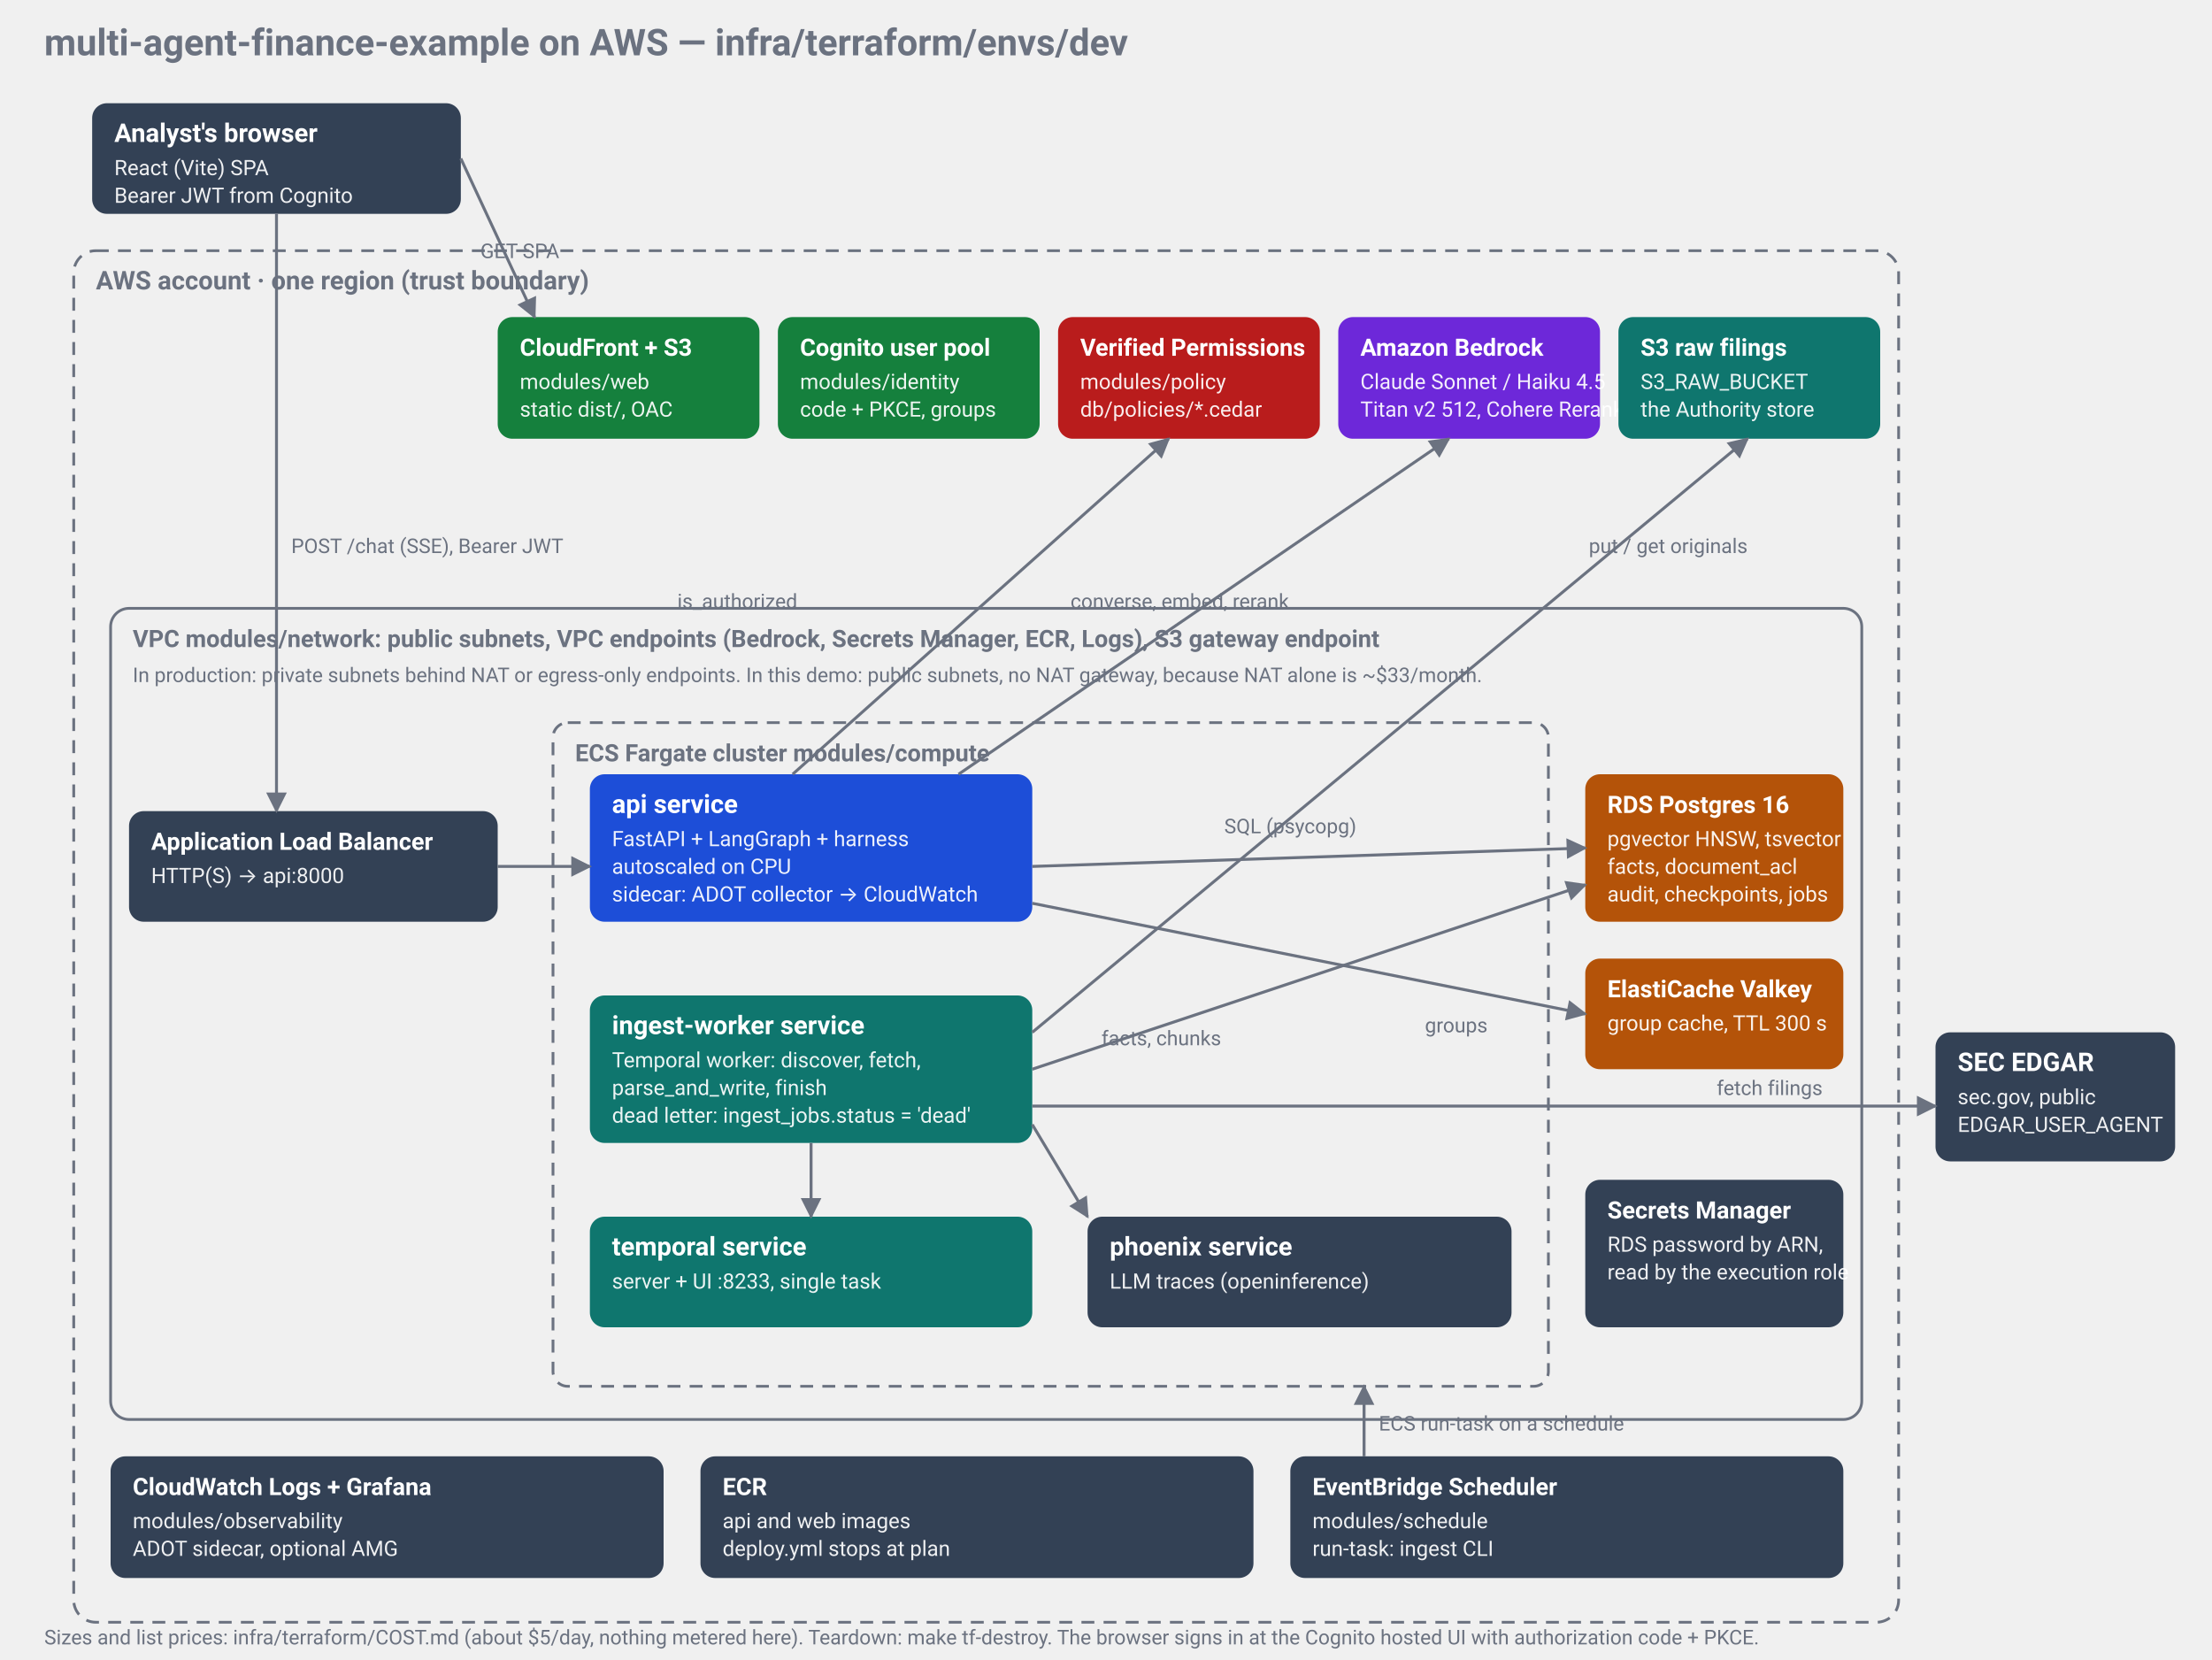
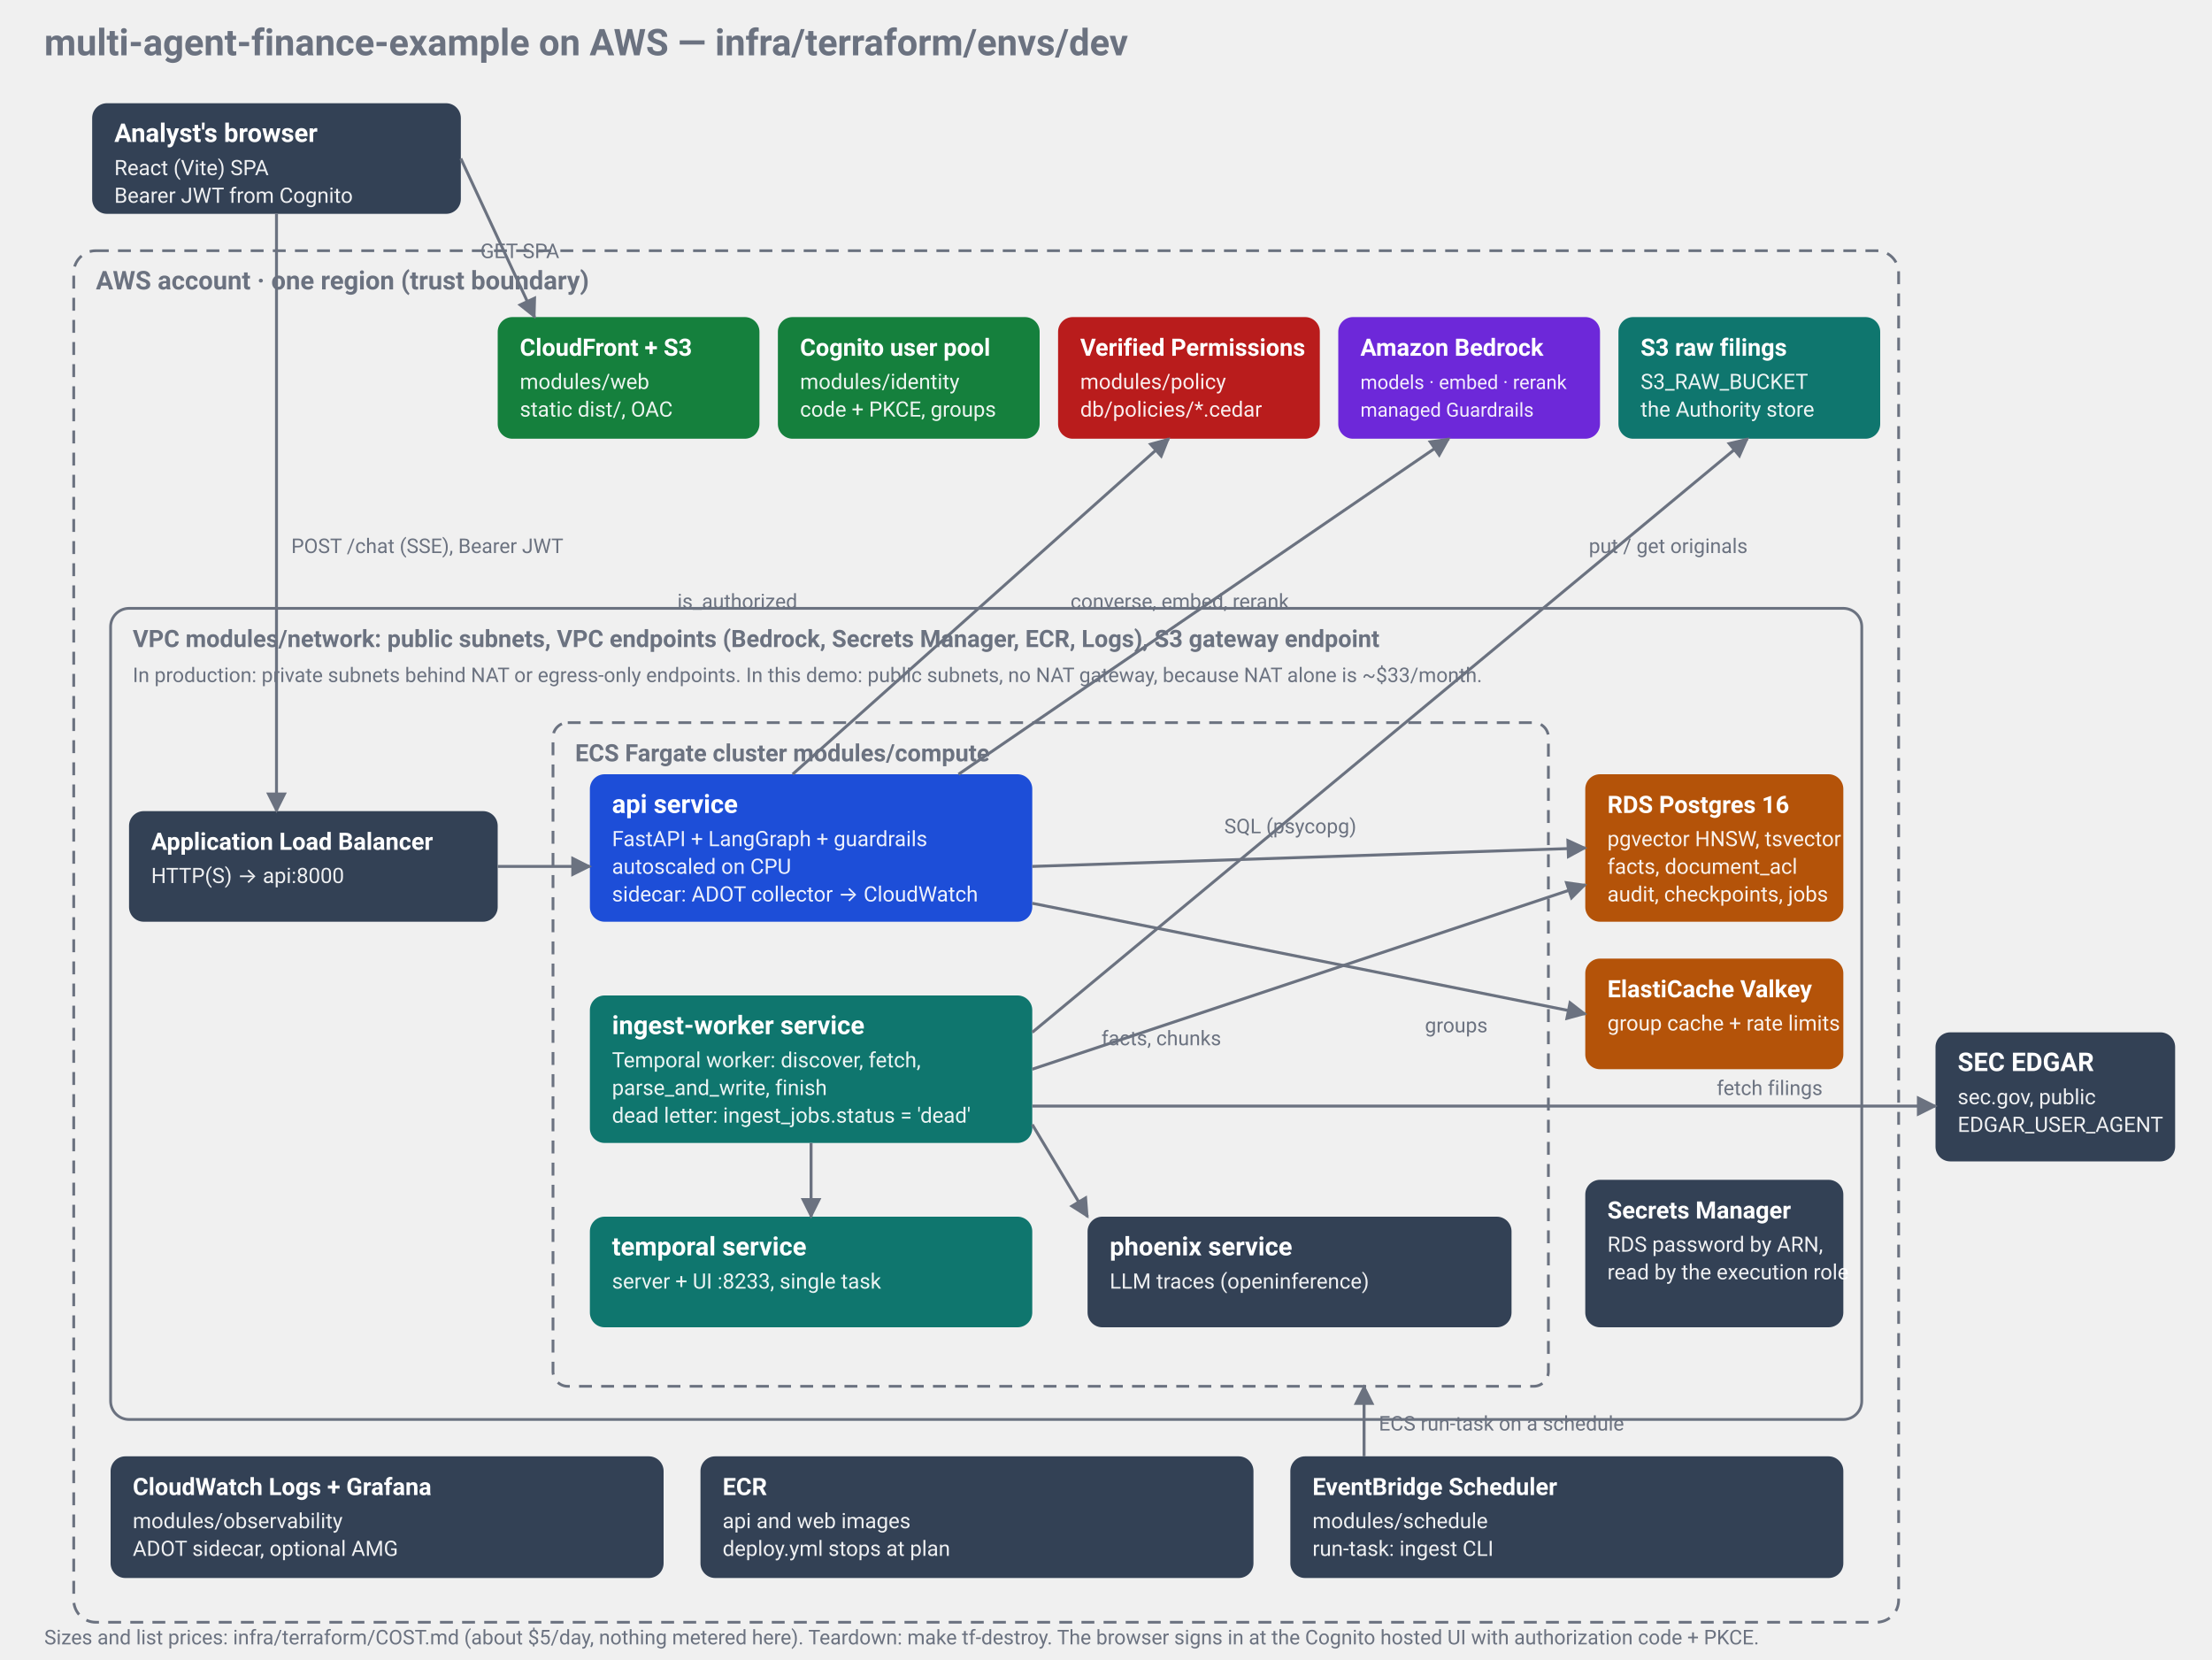
<svg xmlns="http://www.w3.org/2000/svg" viewBox="0 0 1200 900" width="1200" height="900" font-family="system-ui, -apple-system, Segoe UI, Roboto, sans-serif" font-size="13">
  <defs>
    <marker id="a" viewBox="0 0 10 10" refX="9" refY="5" markerWidth="7" markerHeight="7" orient="auto-start-reverse">
      <path d="M0,0 L10,5 L0,10 z" fill="#6b7280" />
    </marker>
  </defs>
  <text x="24" y="30" font-size="20" font-weight="600" fill="#6b7280">multi-agent-finance-example on AWS — infra/terraform/envs/dev</text>
  <rect x="50" y="56" width="200" height="60" rx="8" fill="#334155" />
  <text x="62" y="77" font-size="14" font-weight="600" fill="#fff">Analyst's browser</text>
  <text x="62" y="95" font-size="11.5" fill="#fff" opacity="0.92">React (Vite) SPA</text>
  <text x="62" y="110" font-size="11.5" fill="#fff" opacity="0.92">Bearer JWT from Cognito</text>
  <rect x="1050" y="560" width="130" height="70" rx="8" fill="#334155" />
  <text x="1062" y="581" font-size="14" font-weight="600" fill="#fff">SEC EDGAR</text>
  <text x="1062" y="599" font-size="11.5" fill="#fff" opacity="0.92">sec.gov, public</text>
  <text x="1062" y="614" font-size="11.5" fill="#fff" opacity="0.92">EDGAR_USER_AGENT</text>
  <rect x="40" y="136" width="990" height="744" rx="12" fill="none" stroke="#6b7280" stroke-width="1.5" stroke-dasharray="7 5" />
  <text x="52" y="157" font-size="14" font-weight="600" fill="#6b7280">AWS account · one region  (trust boundary)</text>
  <rect x="270" y="172" width="142" height="66" rx="8" fill="#15803d" />
  <text x="282" y="193" font-size="13" font-weight="600" fill="#fff">CloudFront + S3</text>
  <text x="282" y="211" font-size="11.5" fill="#fff" opacity="0.92">modules/web</text>
  <text x="282" y="226" font-size="11.5" fill="#fff" opacity="0.92">static dist/, OAC</text>
  <rect x="422" y="172" width="142" height="66" rx="8" fill="#15803d" />
  <text x="434" y="193" font-size="13" font-weight="600" fill="#fff">Cognito user pool</text>
  <text x="434" y="211" font-size="11.5" fill="#fff" opacity="0.92">modules/identity</text>
  <text x="434" y="226" font-size="11.5" fill="#fff" opacity="0.92">code + PKCE, groups</text>
  <rect x="574" y="172" width="142" height="66" rx="8" fill="#b91c1c" />
  <text x="586" y="193" font-size="13" font-weight="600" fill="#fff">Verified Permissions</text>
  <text x="586" y="211" font-size="11.5" fill="#fff" opacity="0.92">modules/policy</text>
  <text x="586" y="226" font-size="11.5" fill="#fff" opacity="0.92">db/policies/*.cedar</text>
  <rect x="726" y="172" width="142" height="66" rx="8" fill="#6d28d9" />
  <text x="738" y="193" font-size="13" font-weight="600" fill="#fff">Amazon Bedrock</text>
-   <text x="738" y="211" font-size="11.5" fill="#fff" opacity="0.92">Claude Sonnet / Haiku 4.5</text>
-   <text x="738" y="226" font-size="11.5" fill="#fff" opacity="0.92">Titan v2 512, Cohere Rerank</text>
+   <text x="738" y="211" font-size="10.5" fill="#fff" opacity="0.92">models · embed · rerank</text>
+   <text x="738" y="226" font-size="10.5" fill="#fff" opacity="0.92">managed Guardrails</text>
  <rect x="878" y="172" width="142" height="66" rx="8" fill="#0f766e" />
  <text x="890" y="193" font-size="13" font-weight="600" fill="#fff">S3 raw filings</text>
  <text x="890" y="211" font-size="11.5" fill="#fff" opacity="0.92">S3_RAW_BUCKET</text>
  <text x="890" y="226" font-size="11.5" fill="#fff" opacity="0.92">the Authority store</text>
  <rect x="60" y="330" width="950" height="440" rx="10" fill="none" stroke="#6b7280" stroke-width="1.5" />
  <text x="72" y="351" font-size="13" font-weight="600" fill="#6b7280">VPC  modules/network: public subnets, VPC endpoints (Bedrock, Secrets Manager, ECR, Logs), S3 gateway endpoint</text>
  <text x="72" y="370" font-size="11" fill="#6b7280">In production: private subnets behind NAT or egress-only endpoints.  In this demo: public subnets, no NAT gateway, because NAT alone is ~$33/month.</text>
  <rect x="70" y="440" width="200" height="60" rx="8" fill="#334155" />
  <text x="82" y="461" font-size="13" font-weight="600" fill="#fff">Application Load Balancer</text>
  <text x="82" y="479" font-size="11.5" fill="#fff" opacity="0.92">HTTP(S) → api:8000</text>
  <rect x="300" y="392" width="540" height="360" rx="8" fill="none" stroke="#6b7280" stroke-width="1.5" stroke-dasharray="7 5" />
  <text x="312" y="413" font-size="13" font-weight="600" fill="#6b7280">ECS Fargate cluster  modules/compute</text>
  <rect x="320" y="420" width="240" height="80" rx="8" fill="#1d4ed8" />
  <text x="332" y="441" font-size="14" font-weight="600" fill="#fff">api service</text>
-   <text x="332" y="459" font-size="11.5" fill="#fff" opacity="0.92">FastAPI + LangGraph + harness</text>
+   <text x="332" y="459" font-size="11.5" fill="#fff" opacity="0.92">FastAPI + LangGraph + guardrails</text>
  <text x="332" y="474" font-size="11.5" fill="#fff" opacity="0.92">autoscaled on CPU</text>
  <text x="332" y="489" font-size="11.5" fill="#fff" opacity="0.92">sidecar: ADOT collector → CloudWatch</text>
  <rect x="320" y="540" width="240" height="80" rx="8" fill="#0f766e" />
  <text x="332" y="561" font-size="14" font-weight="600" fill="#fff">ingest-worker service</text>
  <text x="332" y="579" font-size="11.5" fill="#fff" opacity="0.92">Temporal worker: discover, fetch,</text>
  <text x="332" y="594" font-size="11.5" fill="#fff" opacity="0.92">parse_and_write, finish</text>
  <text x="332" y="609" font-size="11.5" fill="#fff" opacity="0.92">dead letter: ingest_jobs.status = 'dead'</text>
  <rect x="320" y="660" width="240" height="60" rx="8" fill="#0f766e" />
  <text x="332" y="681" font-size="14" font-weight="600" fill="#fff">temporal service</text>
  <text x="332" y="699" font-size="11.5" fill="#fff" opacity="0.92">server + UI :8233, single task</text>
  <rect x="590" y="660" width="230" height="60" rx="8" fill="#334155" />
  <text x="602" y="681" font-size="14" font-weight="600" fill="#fff">phoenix service</text>
  <text x="602" y="699" font-size="11.5" fill="#fff" opacity="0.92">LLM traces (openinference)</text>
  <rect x="860" y="420" width="140" height="80" rx="8" fill="#b45309" />
  <text x="872" y="441" font-size="13" font-weight="600" fill="#fff">RDS Postgres 16</text>
  <text x="872" y="459" font-size="11.5" fill="#fff" opacity="0.92">pgvector HNSW, tsvector</text>
  <text x="872" y="474" font-size="11.5" fill="#fff" opacity="0.92">facts, document_acl</text>
  <text x="872" y="489" font-size="11.5" fill="#fff" opacity="0.92">audit, checkpoints, jobs</text>
  <rect x="860" y="520" width="140" height="60" rx="8" fill="#b45309" />
  <text x="872" y="541" font-size="13" font-weight="600" fill="#fff">ElastiCache Valkey</text>
-   <text x="872" y="559" font-size="11.5" fill="#fff" opacity="0.92">group cache, TTL 300 s</text>
+   <text x="872" y="559" font-size="11.5" fill="#fff" opacity="0.92">group cache + rate limits</text>
  <rect x="860" y="640" width="140" height="80" rx="8" fill="#334155" />
  <text x="872" y="661" font-size="13" font-weight="600" fill="#fff">Secrets Manager</text>
  <text x="872" y="679" font-size="11.5" fill="#fff" opacity="0.92">RDS password by ARN,</text>
  <text x="872" y="694" font-size="11.5" fill="#fff" opacity="0.92">read by the execution role</text>
  <rect x="60" y="790" width="300" height="66" rx="8" fill="#334155" />
  <text x="72" y="811" font-size="13" font-weight="600" fill="#fff">CloudWatch Logs + Grafana</text>
  <text x="72" y="829" font-size="11.5" fill="#fff" opacity="0.92">modules/observability</text>
  <text x="72" y="844" font-size="11.5" fill="#fff" opacity="0.92">ADOT sidecar, optional AMG</text>
  <rect x="380" y="790" width="300" height="66" rx="8" fill="#334155" />
  <text x="392" y="811" font-size="13" font-weight="600" fill="#fff">ECR</text>
  <text x="392" y="829" font-size="11.5" fill="#fff" opacity="0.92">api and web images</text>
  <text x="392" y="844" font-size="11.5" fill="#fff" opacity="0.92">deploy.yml stops at plan</text>
  <rect x="700" y="790" width="300" height="66" rx="8" fill="#334155" />
  <text x="712" y="811" font-size="13" font-weight="600" fill="#fff">EventBridge Scheduler</text>
  <text x="712" y="829" font-size="11.5" fill="#fff" opacity="0.92">modules/schedule</text>
  <text x="712" y="844" font-size="11.5" fill="#fff" opacity="0.92">run-task: ingest CLI</text>
  <line x1="150" y1="116" x2="150" y2="440" stroke="#6b7280" stroke-width="1.6" marker-end="url(#a)" />
  <text x="158" y="300" font-size="11" fill="#6b7280" text-anchor="start">POST /chat (SSE), Bearer JWT</text>
  <line x1="250" y1="86" x2="290" y2="172" stroke="#6b7280" stroke-width="1.6" marker-end="url(#a)" />
  <text x="282" y="140" font-size="11" fill="#6b7280" text-anchor="middle">GET SPA</text>
  <line x1="270" y1="470" x2="320" y2="470" stroke="#6b7280" stroke-width="1.6" marker-end="url(#a)" />
  <line x1="560" y1="470" x2="860" y2="460" stroke="#6b7280" stroke-width="1.6" marker-end="url(#a)" />
  <text x="700" y="452" font-size="11" fill="#6b7280" text-anchor="middle">SQL (psycopg)</text>
  <line x1="560" y1="490" x2="860" y2="550" stroke="#6b7280" stroke-width="1.6" marker-end="url(#a)" />
  <text x="790" y="560" font-size="11" fill="#6b7280" text-anchor="middle">groups</text>
  <line x1="430" y1="420" x2="634" y2="238" stroke="#6b7280" stroke-width="1.6" marker-end="url(#a)" />
  <text x="400" y="330" font-size="11" fill="#6b7280" text-anchor="middle">is_authorized</text>
  <line x1="520" y1="420" x2="786" y2="238" stroke="#6b7280" stroke-width="1.6" marker-end="url(#a)" />
  <text x="640" y="330" font-size="11" fill="#6b7280" text-anchor="middle">converse, embed, rerank</text>
  <line x1="560" y1="560" x2="948" y2="238" stroke="#6b7280" stroke-width="1.6" marker-end="url(#a)" />
  <text x="905" y="300" font-size="11" fill="#6b7280" text-anchor="middle">put / get originals</text>
  <line x1="560" y1="580" x2="860" y2="480" stroke="#6b7280" stroke-width="1.6" marker-end="url(#a)" />
  <text x="630" y="567" font-size="11" fill="#6b7280" text-anchor="middle">facts, chunks</text>
  <line x1="560" y1="600" x2="1050" y2="600" stroke="#6b7280" stroke-width="1.6" marker-end="url(#a)" />
  <text x="960" y="594" font-size="11" fill="#6b7280" text-anchor="middle">fetch filings</text>
  <line x1="440" y1="620" x2="440" y2="660" stroke="#6b7280" stroke-width="1.6" marker-end="url(#a)" />
  <line x1="560" y1="610" x2="590" y2="660" stroke="#6b7280" stroke-width="1.6" marker-end="url(#a)" />
  <line x1="740" y1="790" x2="740" y2="752" stroke="#6b7280" stroke-width="1.6" marker-end="url(#a)" />
  <text x="748" y="776" font-size="11" fill="#6b7280">ECS run-task on a schedule</text>
  <text x="24" y="892" font-size="11" fill="#6b7280">Sizes and list prices: infra/terraform/COST.md (about $5/day, nothing metered here). Teardown: make tf-destroy. The browser signs in at the Cognito hosted UI with authorization code + PKCE.</text>
</svg>
